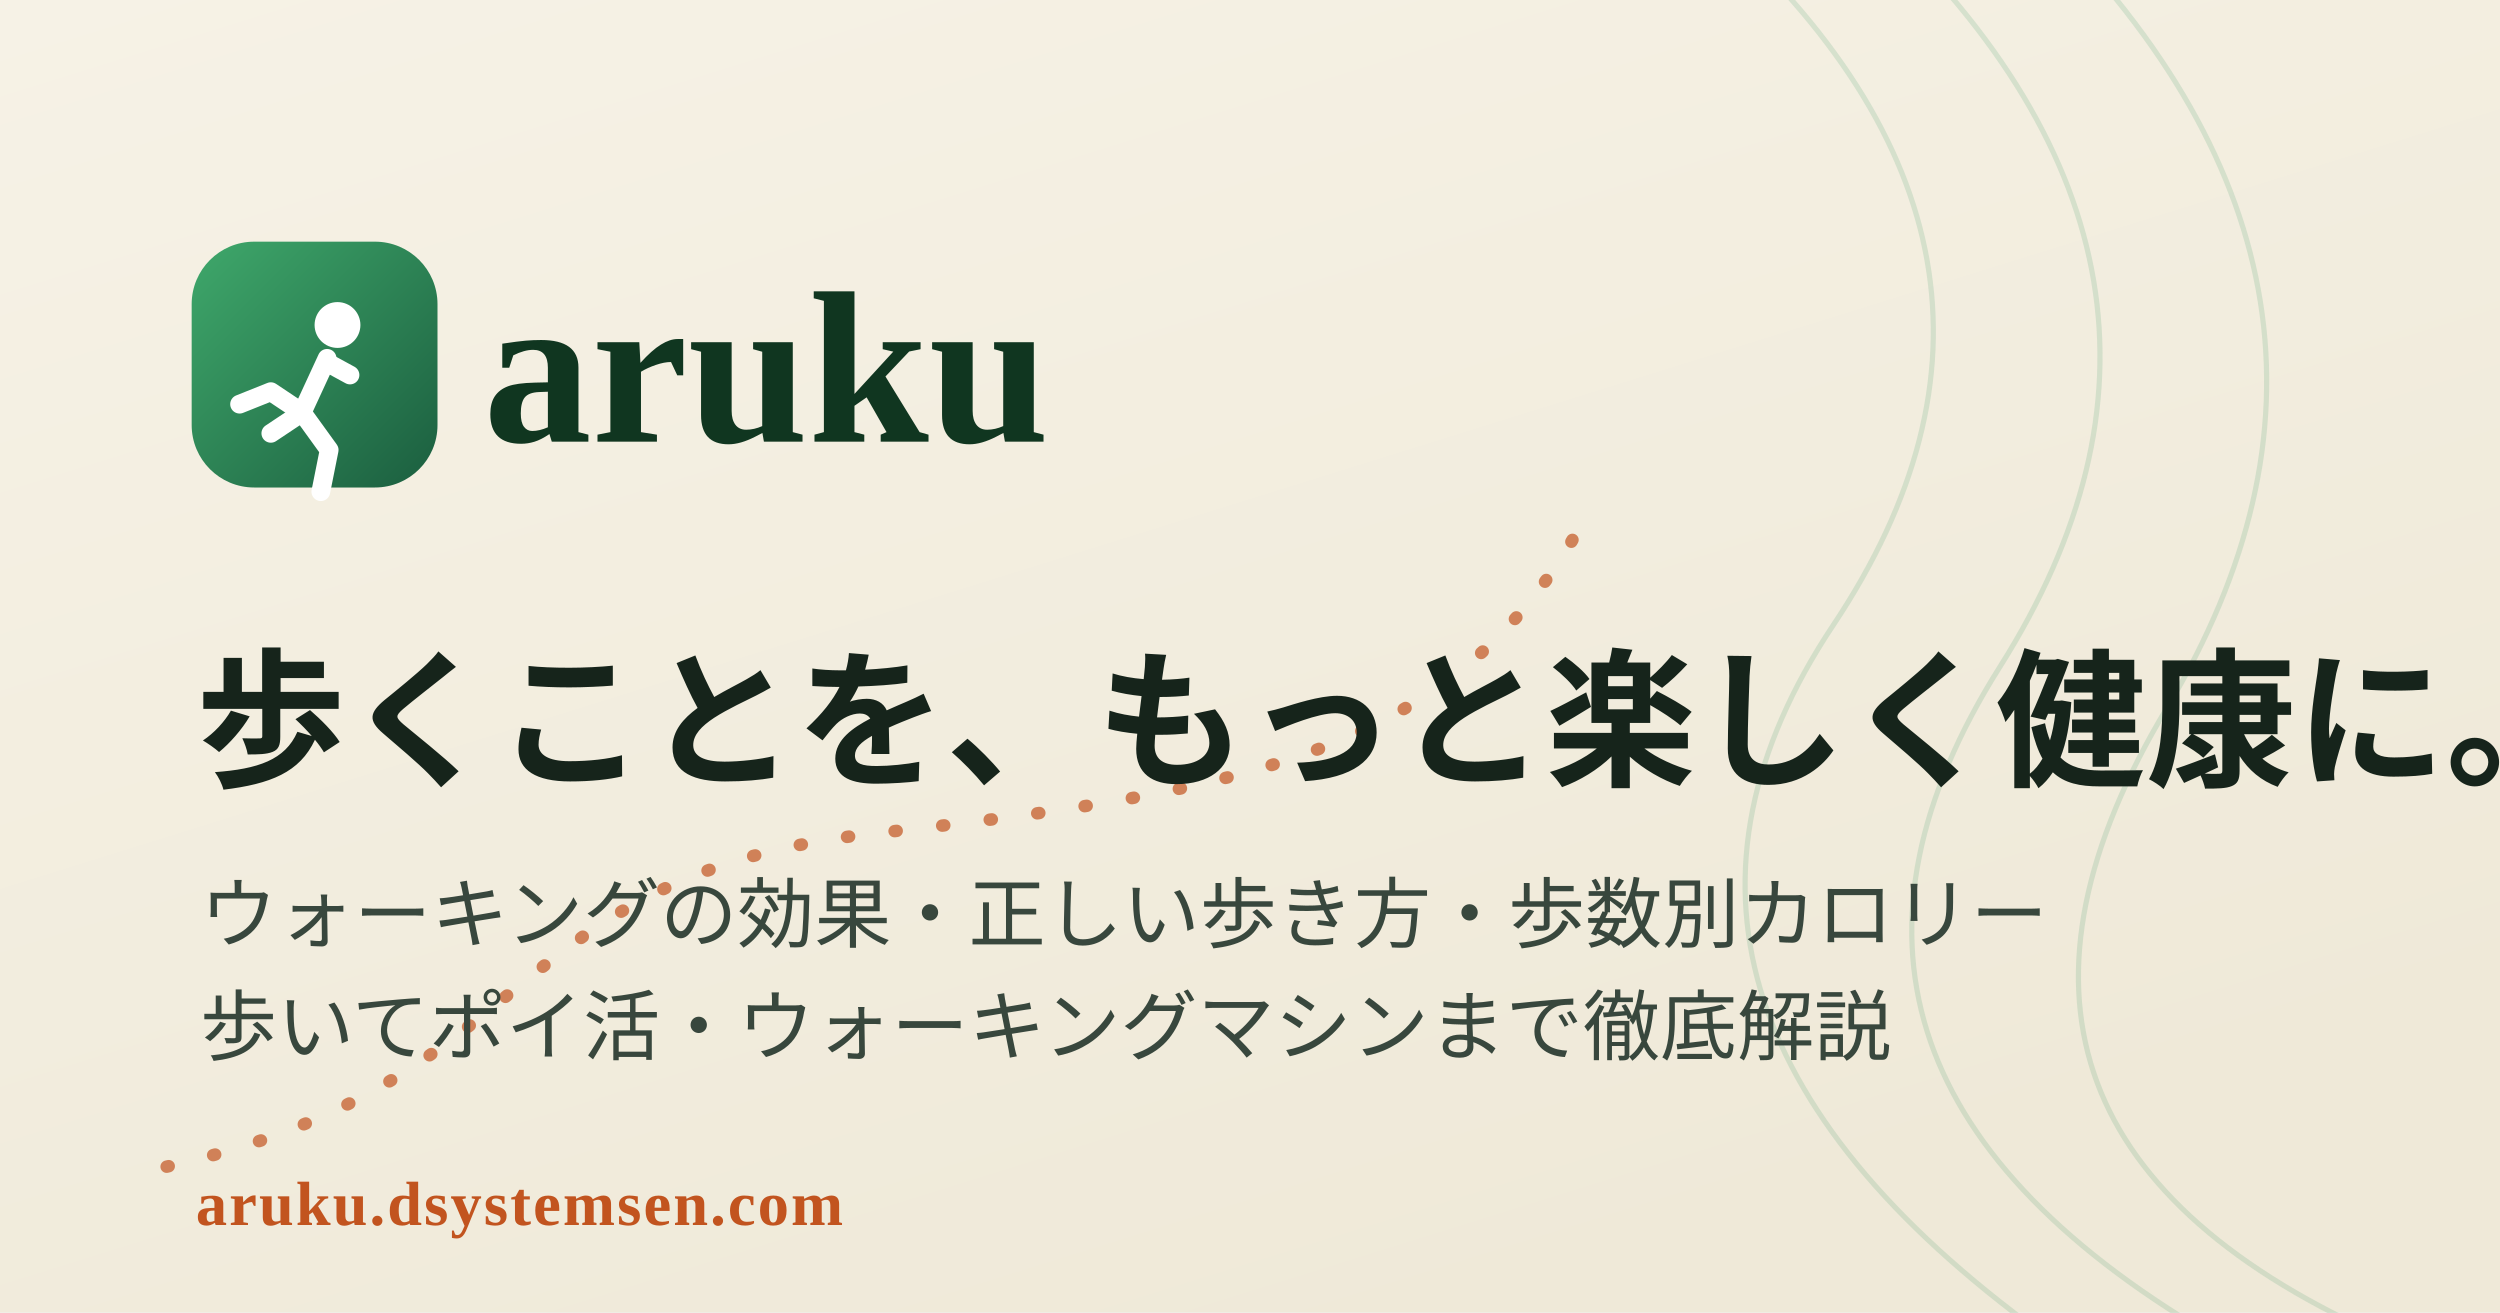
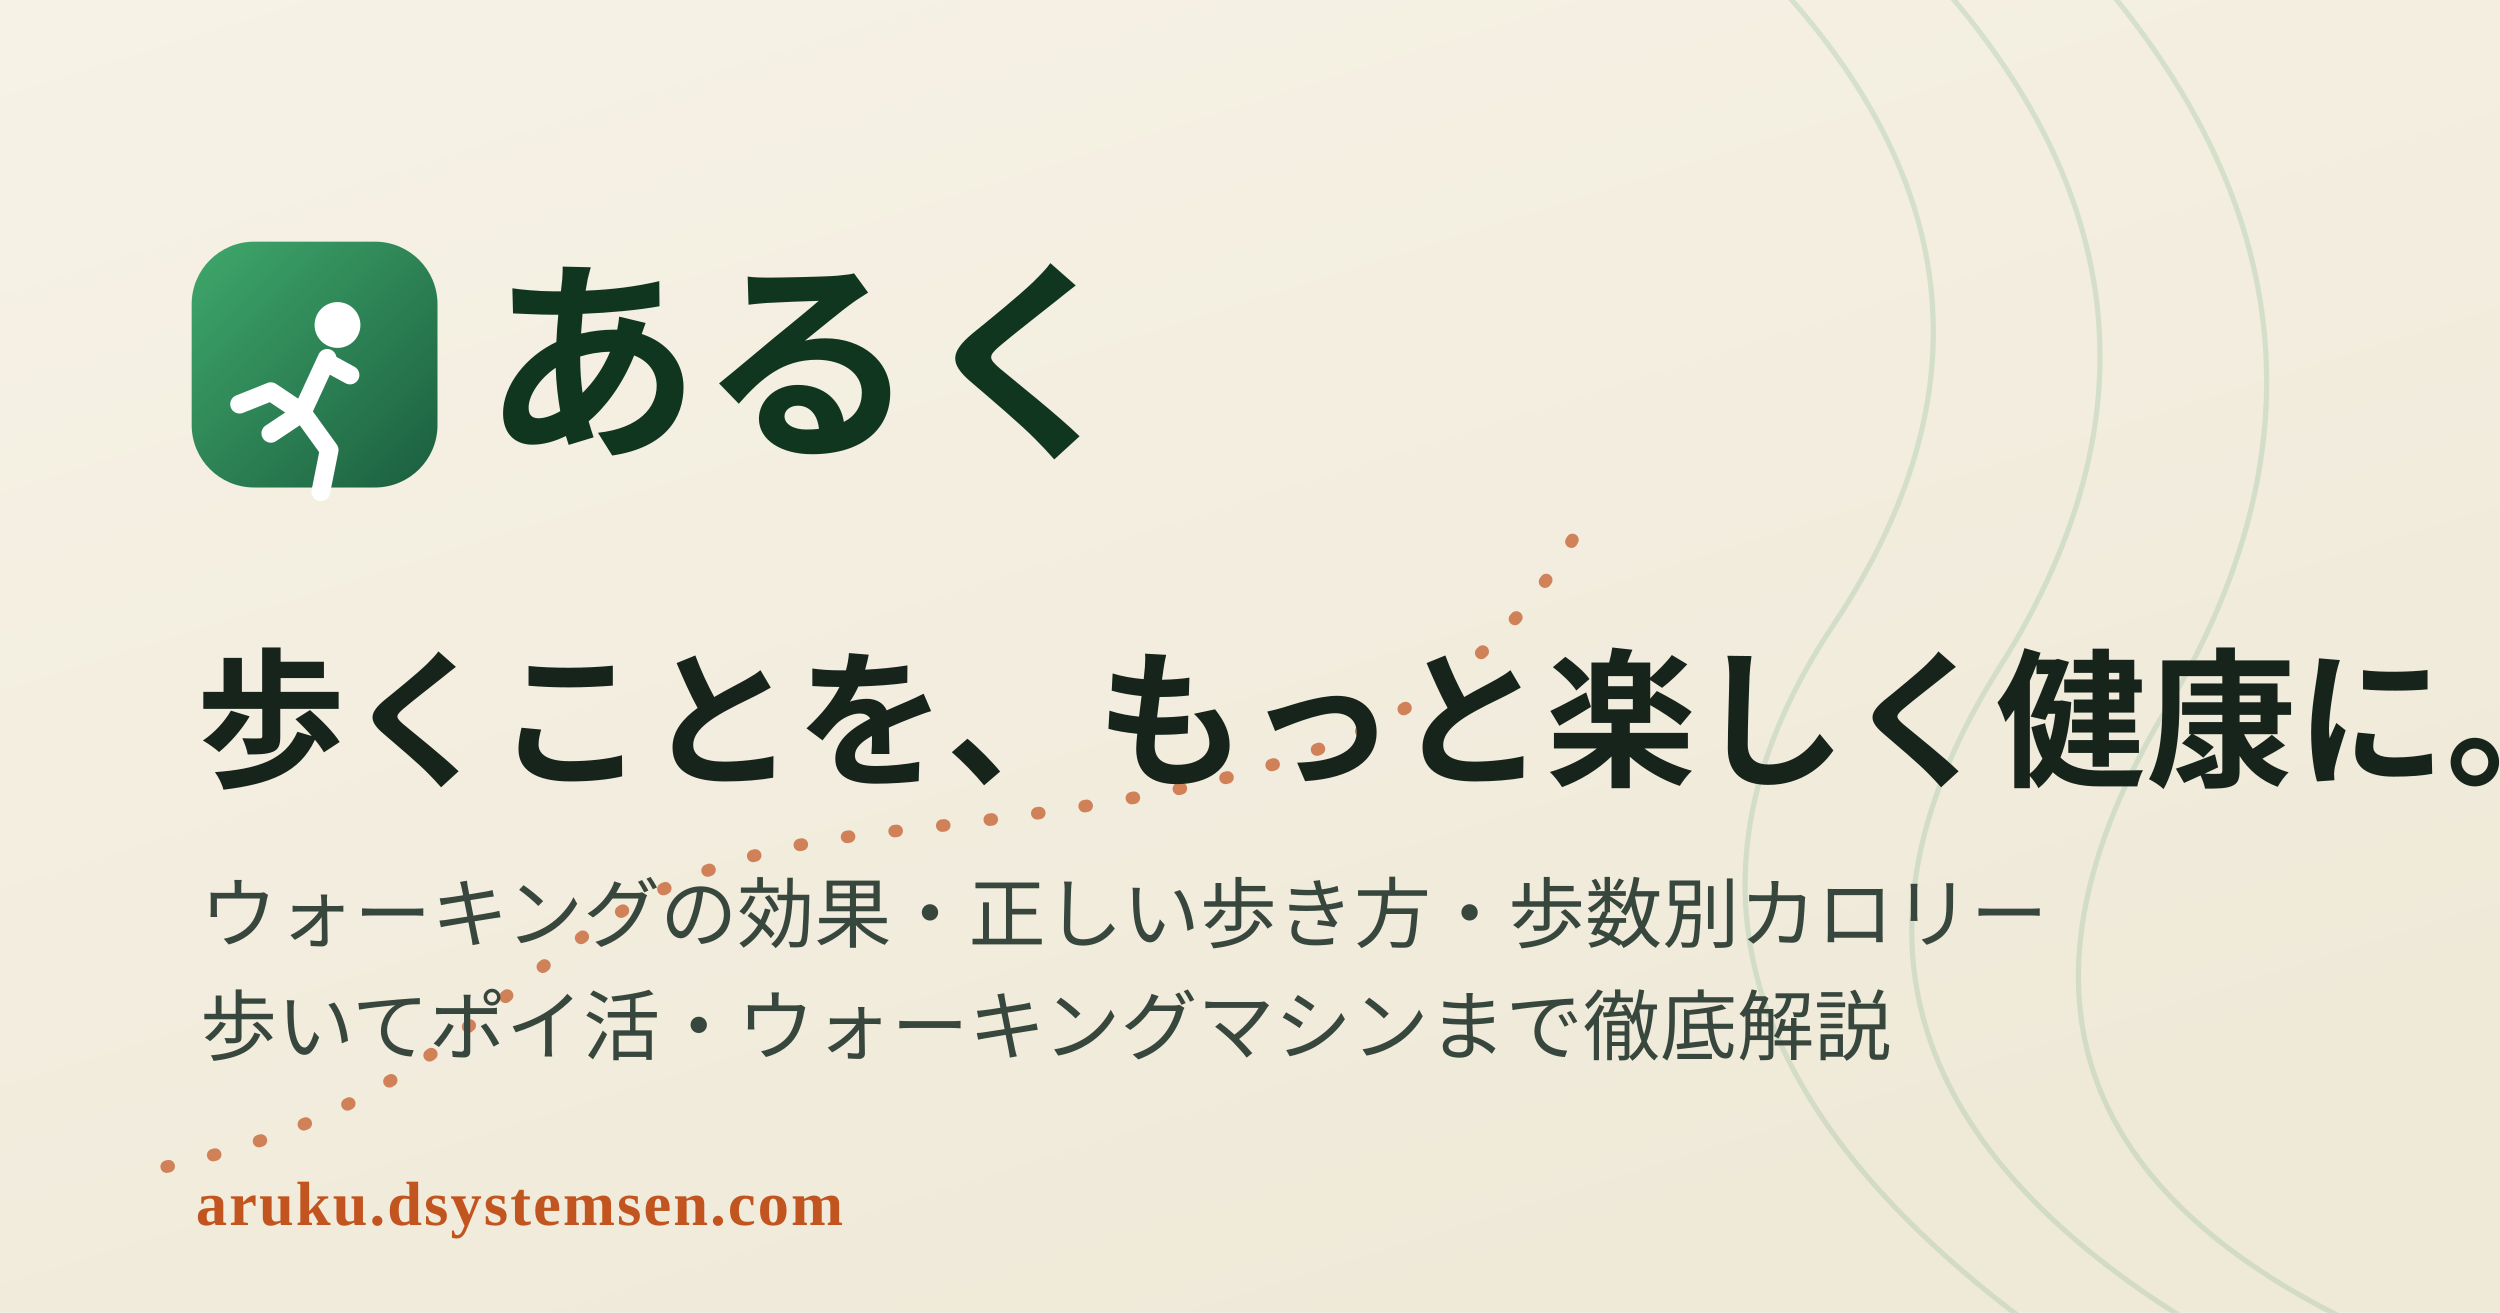
- <svg xmlns="http://www.w3.org/2000/svg" viewBox="0 0 1200 630" role="img" aria-label="aruku OGP">
+ <svg xmlns="http://www.w3.org/2000/svg" viewBox="0 0 1200 630" role="img" aria-label="あるく OGP">
  <defs>
    <linearGradient id="bg" x1="0" y1="0" x2="0.6" y2="1">
      <stop offset="0" stop-color="#f6f2e6" />
      <stop offset="1" stop-color="#efe9d8" />
    </linearGradient>
    <linearGradient id="badge" x1="0" y1="0" x2="1" y2="1">
      <stop offset="0" stop-color="#3fa86b" />
      <stop offset="1" stop-color="#1b5e3f" />
    </linearGradient>
    <style>
      .serif { font-family: Georgia, "Times New Roman", "Hiragino Mincho ProN", "Yu Mincho", serif; }
      .sans  { font-family: -apple-system, "Hiragino Kaku Gothic ProN", "Noto Sans JP", sans-serif; }
    </style>
  </defs>
  <rect width="1200" height="630" fill="url(#bg)" />
  <g stroke="#34915f" stroke-width="2.5" fill="none" opacity="0.16">
    <path d="M820 -40 Q1000 120 880 300 T980 640" />
    <path d="M900 -40 Q1080 130 960 320 T1060 640" />
    <path d="M980 -40 Q1160 140 1040 340 T1140 640" />
  </g>
  <path d="M80 560 C 260 520, 240 420, 420 400 S 700 360, 760 250" fill="none" stroke="#c2541f" stroke-width="6" stroke-linecap="round" stroke-dasharray="1 22" opacity="0.7" />
  <rect x="92" y="116" width="118" height="118" rx="30" fill="url(#badge)" />
  <circle cx="162" cy="156" r="11" fill="#fff" />
  <path d="M157 172 L145 198 L130 208" stroke="#fff" stroke-width="9" stroke-linecap="round" stroke-linejoin="round" fill="none" />
  <path d="M145 198 L158 216 L154 236" stroke="#fff" stroke-width="9" stroke-linecap="round" stroke-linejoin="round" fill="none" />
  <path d="M145 198 L130 188 L115 194" stroke="#fff" stroke-width="9" stroke-linecap="round" stroke-linejoin="round" fill="none" />
  <path d="M157 174 L168 180" stroke="#fff" stroke-width="9" stroke-linecap="round" fill="none" />
-   <text x="232" y="212" class="serif" font-size="104" font-weight="700" fill="#103620">aruku</text>
+   <text x="232" y="212" class="serif" font-size="104" font-weight="700" fill="#103620">あるく</text>
  <text x="94" y="372" class="serif" font-size="72" font-weight="700" fill="#16241b">歩くことを、もっと楽しく健康に。</text>
  <text x="96" y="452" class="sans" font-size="37" fill="#38473d">ウォーキングの効果・正しい歩き方・歩数別カロリー</text>
  <text x="96" y="506" class="sans" font-size="37" fill="#38473d">歩いてポイ活・ウォーキングマシンまで徹底解説</text>
  <text x="94" y="588" class="serif" font-size="30" font-weight="600" fill="#c2541f" letter-spacing="1">aruku.dsystemsen.com</text>
</svg>
